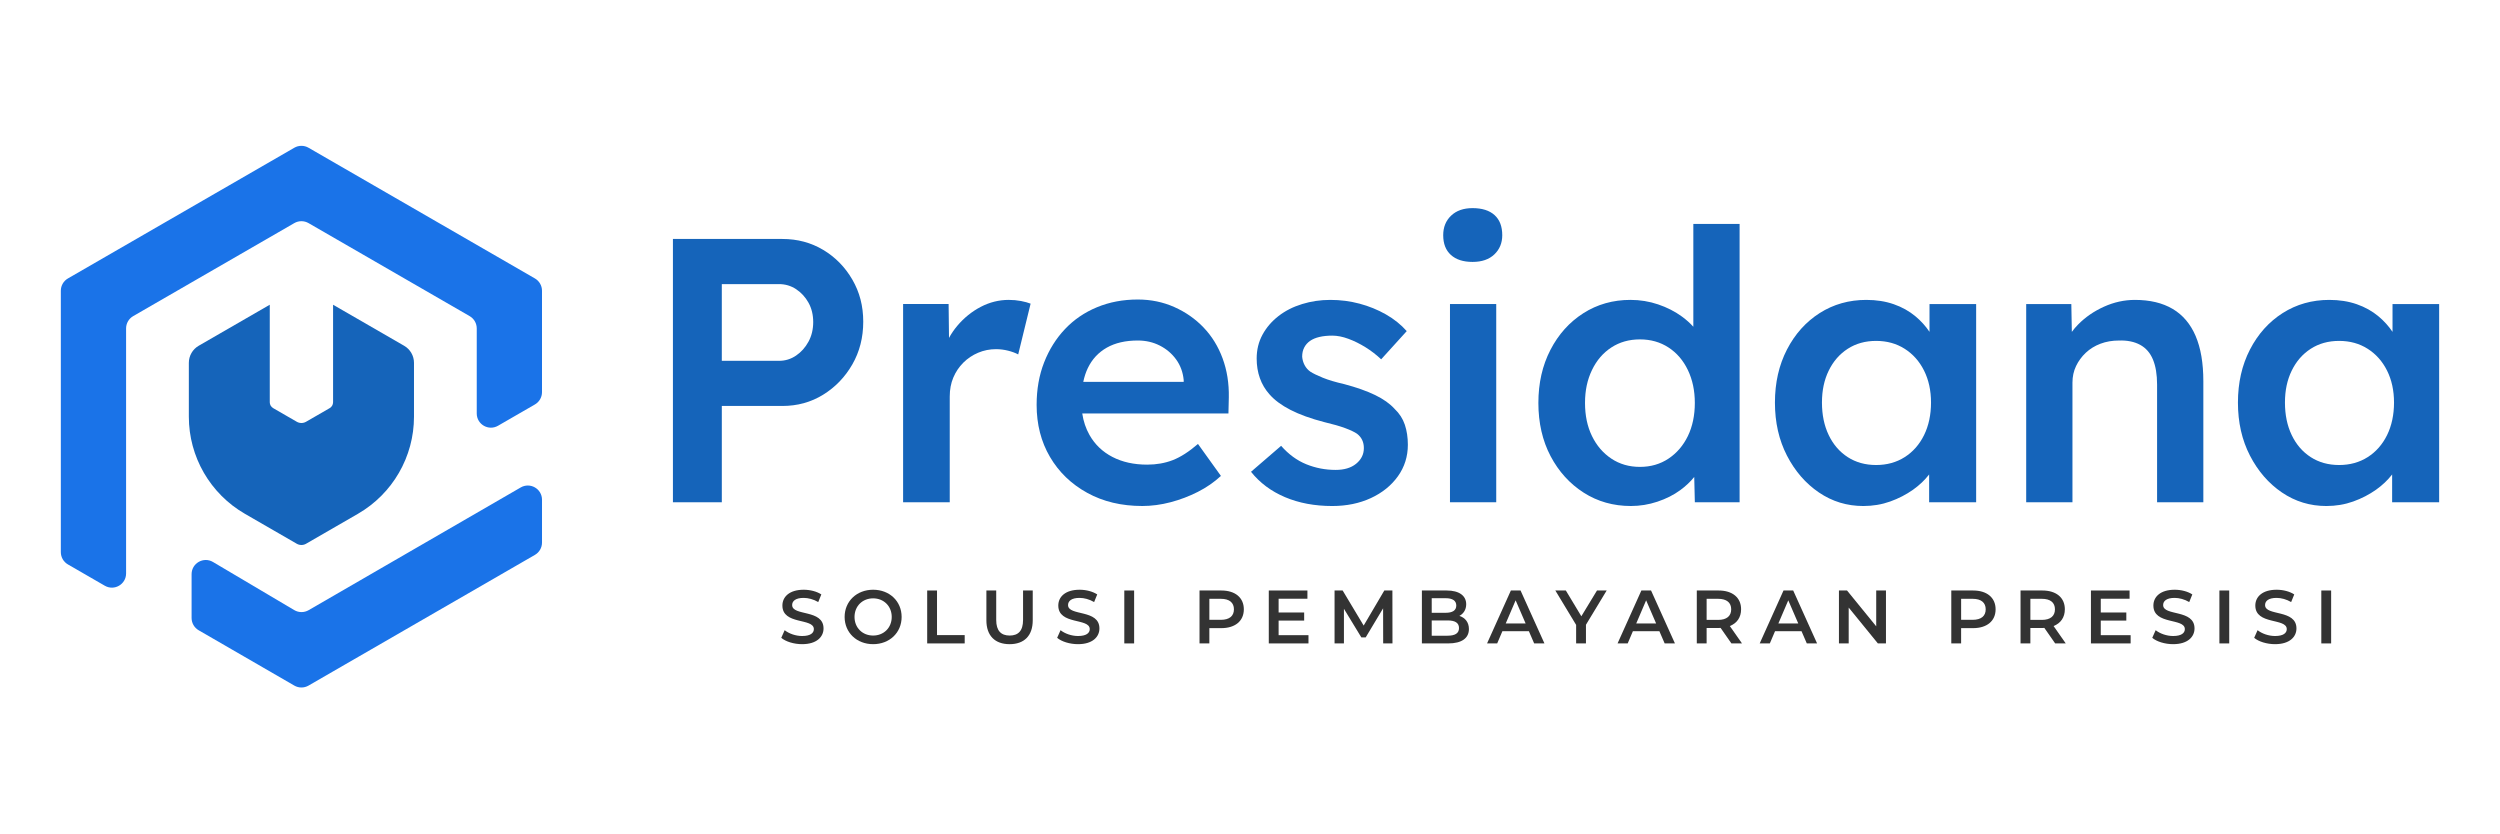
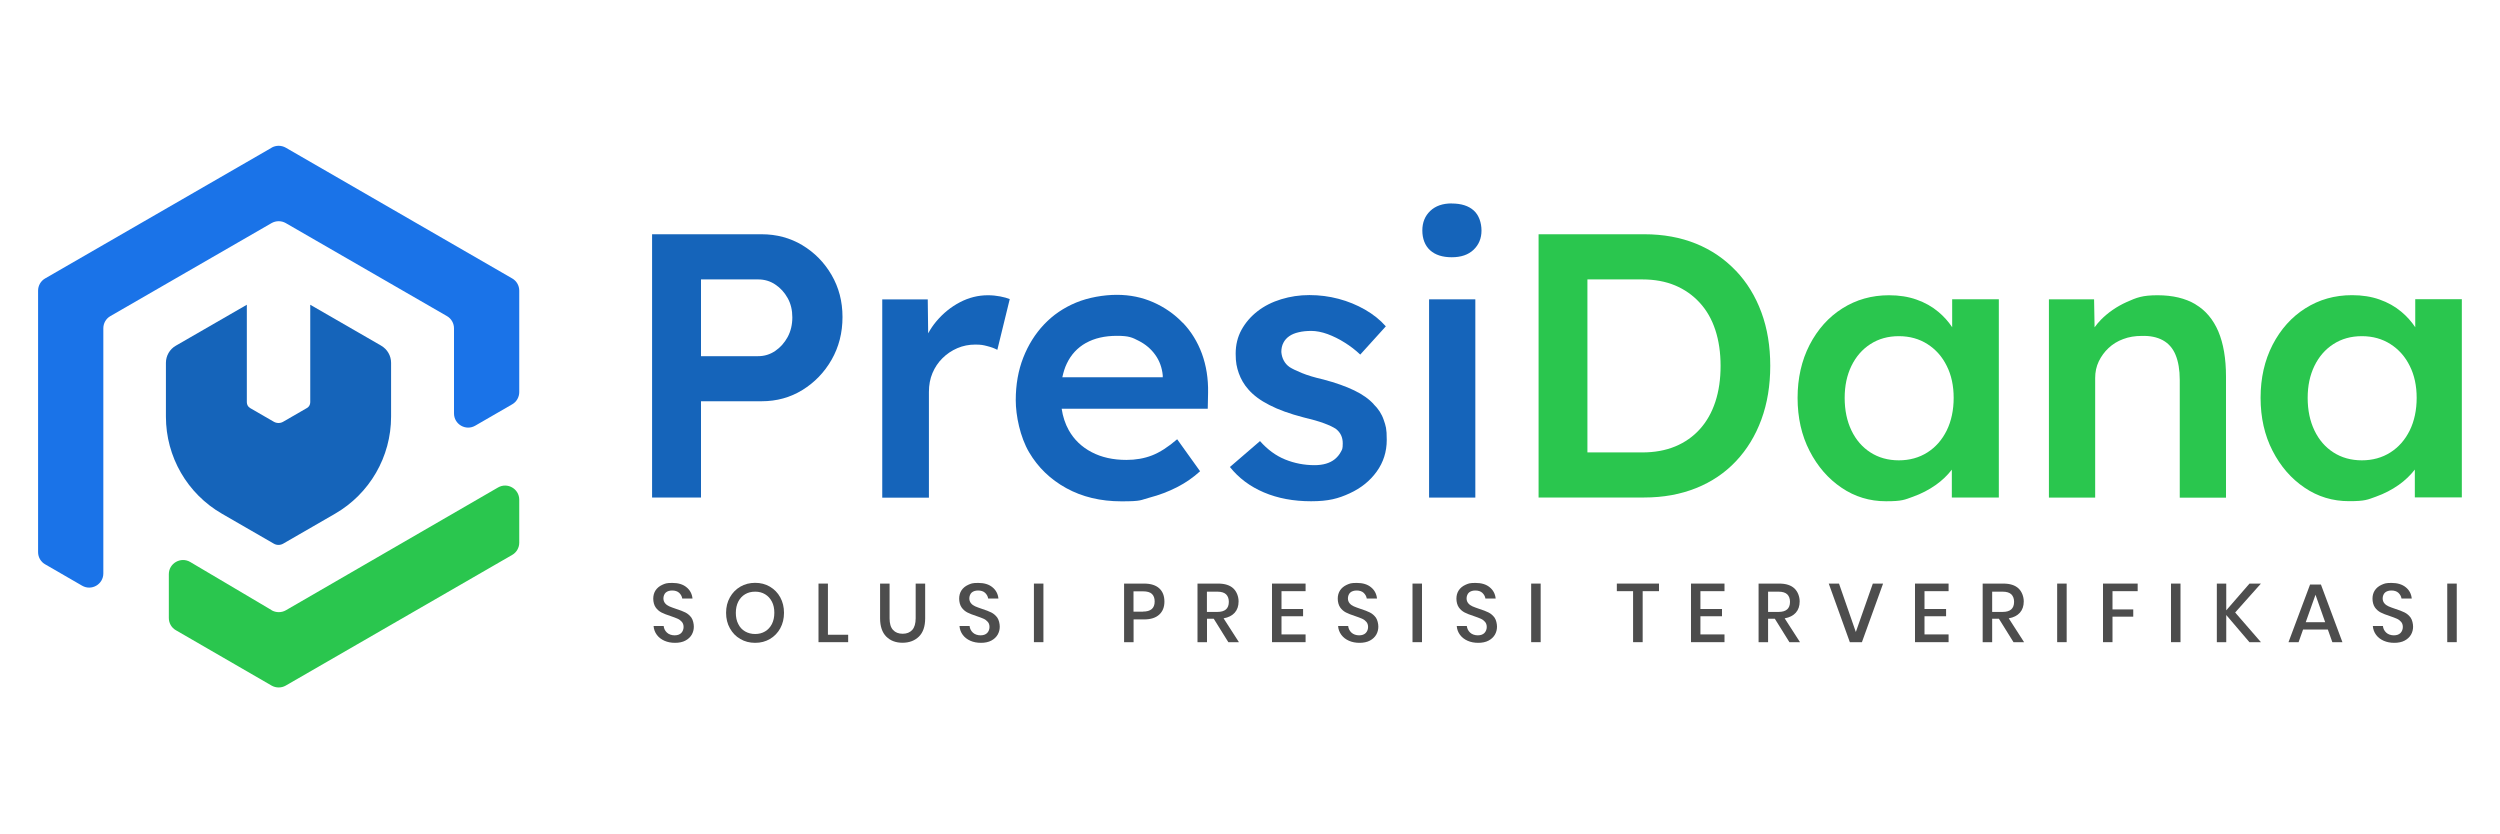
<svg xmlns="http://www.w3.org/2000/svg" id="Layer_1" version="1.1" viewBox="0 0 3000 1000">
  <defs>
    <style>
      .st0 {
-         fill: #1a73e8;
+         fill: #4d4d4d;
      }

      .st1 {
-         fill: #333;
+         fill: #1a73e8;
      }

      .st2 {
        fill: #1564ba;
      }
+ 
+       .st3 {
+         fill: #2ac64e;
+       }
    </style>
  </defs>
  <g>
-     <path class="st0" d="M353.13,732.14l-97.53-57.75c-11.35-6.72-25.69,1.46-25.69,14.65v52.55c0,6.08,3.24,11.69,8.5,14.73l114.79,66.39c5.27,3.05,11.76,3.05,17.03,0l271.67-156.85c5.27-3.04,8.51-8.66,8.51-14.74v-51.45c0-13.11-14.2-21.3-25.55-14.73l-254.53,147.28c-5.33,3.08-11.9,3.05-17.2-.09Z" />
-     <path class="st0" d="M353.19,177.28L81.51,334.13c-5.27,3.04-8.51,8.66-8.51,14.74v313.71c0,6.08,3.24,11.7,8.51,14.74l44.27,25.56c11.35,6.55,25.53-1.64,25.53-14.74v-294.05c0-6.08,3.24-11.7,8.51-14.74l193.37-111.64c5.27-3.04,11.76-3.04,17.02,0l193.37,111.64c5.27,3.04,8.51,8.66,8.51,14.74v102.08c0,13.1,14.18,21.29,25.53,14.74l44.27-25.56c5.27-3.04,8.51-8.66,8.51-14.74v-121.74c0-6.08-3.24-11.7-8.51-14.74l-271.68-156.85c-5.27-3.04-11.76-3.04-17.02,0Z" />
-     <path class="st2" d="M484.94,414.91l-85.25-49.22v117.04c0,2.89-1.55,5.57-4.05,7.01l-28.36,16.37c-3.45,1.99-7.7,1.99-11.15,0l-28.36-16.38c-2.51-1.45-4.05-4.12-4.05-7.01h0v-117.04l-85.26,49.22c-7.33,4.23-11.85,12.05-11.85,20.52v64.63c0,48.07,25.64,92.48,67.27,116.51l62.25,35.94c3.45,1.99,7.7,1.99,11.15,0l62.24-35.94c41.63-24.03,67.27-68.45,67.27-116.51v-64.63c0-8.47-4.52-16.29-11.85-20.52Z" />
+     <path class="st3" d="M325.8,732.1l-97.5-57.7c-11.3-6.7-25.7,1.5-25.7,14.6v52.6c0,6.1,3.2,11.7,8.5,14.7l114.8,66.4c5.3,3,11.8,3,17,0l271.7-156.8c5.3-3,8.5-8.7,8.5-14.7v-51.5c0-13.1-14.2-21.3-25.5-14.7l-254.5,147.3c-5.3,3.1-11.9,3-17.2,0Z" />
+     <path class="st1" d="M325.9,177.3L54.2,334.1c-5.3,3-8.5,8.7-8.5,14.7v313.7c0,6.1,3.2,11.7,8.5,14.7l44.3,25.6c11.3,6.6,25.5-1.6,25.5-14.7v-294.1c0-6.1,3.2-11.7,8.5-14.7l193.4-111.6c5.3-3,11.8-3,17,0l193.4,111.6c5.3,3,8.5,8.7,8.5,14.7v102.1c0,13.1,14.2,21.3,25.5,14.7l44.3-25.6c5.3-3,8.5-8.7,8.5-14.7v-121.7c0-6.1-3.2-11.7-8.5-14.7l-271.7-156.9c-5.3-3-11.8-3-17,0Z" />
+     <path class="st2" d="M457.6,414.9l-85.3-49.2v117c0,2.9-1.5,5.6-4.1,7l-28.4,16.4c-3.4,2-7.7,2-11.2,0l-28.4-16.4c-2.5-1.4-4-4.1-4-7h0v-117l-85.3,49.2c-7.3,4.2-11.8,12.1-11.8,20.5v64.6c0,48.1,25.6,92.5,67.3,116.5l62.2,35.9c3.4,2,7.7,2,11.2,0l62.2-35.9c41.6-24,67.3-68.4,67.3-116.5v-64.6c0-8.5-4.5-16.3-11.8-20.5Z" />
  </g>
  <g>
-     <path class="st2" d="M987.82,299.85c-14.6-8.72-30.92-13.09-48.97-13.09h-131.34v315.94h58.67v-115.54h72.67c18.05,0,34.37-4.51,48.97-13.54,14.59-9.03,26.25-21.14,34.98-36.33,8.72-15.19,13.09-32.27,13.09-51.23s-4.37-35.5-13.09-50.55c-8.73-15.04-20.39-26.93-34.98-35.66ZM970.21,409.97c-3.77,6.93-8.73,12.49-14.89,16.7-6.17,4.22-13.02,6.32-20.54,6.32h-68.61v-92.07h68.61c7.52,0,14.36,2.03,20.54,6.09,6.16,4.06,11.13,9.48,14.89,16.25,3.76,6.77,5.64,14.52,5.64,23.24s-1.88,16.55-5.64,23.47Z" />
-     <path class="st2" d="M1210.55,359.87c-11.74,0-22.95,2.79-33.63,8.35-10.68,5.57-20.08,13.17-28.21,22.79-3.84,4.56-7.13,9.39-9.9,14.49l-.48-40.67h-54.61v237.86h55.97v-126.83c0-8.42,1.42-16.02,4.29-22.79,2.86-6.77,6.84-12.71,11.96-17.83,5.11-5.11,11.06-9.1,17.83-11.96,6.77-2.86,13.91-4.29,21.44-4.29,4.81,0,9.63.61,14.44,1.81,4.81,1.21,8.87,2.71,12.19,4.51l14.89-60.93c-3.01-1.2-6.85-2.26-11.51-3.16-4.67-.9-9.56-1.35-14.67-1.35Z" />
-     <path class="st2" d="M1444.35,393.05c-9.93-10.38-21.66-18.58-35.2-24.6-13.54-6.02-28.14-9.03-43.78-9.03-17.76,0-34.08,3.09-48.97,9.25-14.89,6.17-27.69,14.89-38.37,26.18-10.68,11.28-19.03,24.6-25.05,39.94-6.02,15.35-9.03,32.35-9.03,51,0,23.47,5.34,44.31,16.02,62.51,10.68,18.21,25.57,32.57,44.68,43.1,19.1,10.54,41.14,15.8,66.12,15.8,11.13,0,22.41-1.51,33.85-4.51,11.43-3,22.34-7.14,32.72-12.41,10.38-5.26,19.63-11.66,27.76-19.18l-27.53-38.36c-10.83,9.33-20.92,15.8-30.24,19.41-9.33,3.61-19.56,5.42-30.69,5.42-15.95,0-29.87-3.08-41.75-9.25-11.89-6.16-21.07-14.97-27.53-26.4-4.35-7.69-7.23-16.27-8.66-25.73h175.43l.45-19.41c.3-16.85-2.19-32.42-7.45-46.71-5.27-14.29-12.86-26.63-22.79-37.01ZM1328.13,417.19c10.08-5.71,22.49-8.58,37.24-8.58,9.63,0,18.43,2.03,26.4,6.09,7.97,4.06,14.51,9.63,19.63,16.7,5.11,7.07,8.12,15.27,9.03,24.6v2.26h-120.51c1.27-6.04,3.06-11.55,5.42-16.47,5.11-10.68,12.71-18.88,22.79-24.6Z" />
-     <path class="st2" d="M1673.63,490.76c-5.72-6.32-13.54-11.88-23.47-16.7-9.93-4.81-22.27-9.17-37.01-13.09-10.54-2.41-19.11-4.96-25.73-7.67-6.62-2.71-11.59-5.11-14.89-7.22-3.01-2.1-5.34-4.74-7-7.9-1.66-3.16-2.64-6.54-2.93-10.15,0-4.21.82-7.9,2.48-11.06,1.65-3.16,3.98-5.79,7-7.9,3-2.1,6.77-3.68,11.28-4.74,4.51-1.05,9.63-1.58,15.35-1.58,6.02,0,12.48,1.28,19.41,3.84,6.92,2.56,13.77,5.95,20.54,10.15,6.77,4.22,13.01,9.03,18.73,14.44l30.69-33.85c-6.93-7.82-15.28-14.51-25.05-20.08-9.78-5.56-20.31-9.85-31.59-12.86-11.28-3-22.95-4.51-34.98-4.51s-23.02,1.66-33.85,4.96c-10.83,3.31-20.31,8.12-28.43,14.44-8.12,6.32-14.52,13.77-19.18,22.34-4.67,8.58-7,18.13-7,28.66,0,8.43,1.28,16.25,3.84,23.47,2.55,7.22,6.39,13.7,11.51,19.41,6.01,6.93,14.44,13.17,25.27,18.73,10.83,5.57,24.37,10.46,40.62,14.67,10.23,2.41,18.57,4.82,25.05,7.22,6.47,2.41,11.21,4.67,14.22,6.77,5.42,4.22,8.12,9.93,8.12,17.15,0,3.91-.83,7.45-2.48,10.61-1.66,3.16-3.99,5.95-7,8.35-3.01,2.41-6.54,4.22-10.61,5.42-4.06,1.21-8.65,1.81-13.77,1.81-12.34,0-24.08-2.26-35.2-6.77-11.14-4.51-21.21-11.88-30.24-22.12l-36.11,31.14c10.53,13.24,24.15,23.4,40.85,30.47,16.7,7.07,35.58,10.61,56.64,10.61,17.15,0,32.57-3.16,46.26-9.48,13.69-6.32,24.52-15.04,32.5-26.18,7.97-11.13,11.96-23.77,11.96-37.91,0-8.72-1.21-16.7-3.61-23.92-2.41-7.22-6.47-13.54-12.19-18.96Z" />
-     <rect class="st2" x="1739.97" y="364.84" width="55.51" height="237.86" />
-     <path class="st2" d="M1793.46,258.1c-6.17-5.56-14.97-8.35-26.4-8.35-10.83,0-19.41,3.01-25.73,9.03-6.32,6.02-9.48,13.84-9.48,23.47,0,10.23,3.08,18.13,9.25,23.7,6.16,5.57,14.82,8.35,25.95,8.35s19.86-3,26.18-9.03c6.32-6.02,9.48-13.69,9.48-23.02,0-10.53-3.09-18.58-9.25-24.15Z" />
-     <path class="st2" d="M2031.99,392.08c-3.87-4.29-8.38-8.33-13.54-12.12-8.43-6.16-17.98-11.06-28.66-14.67-10.68-3.61-21.74-5.42-33.17-5.42-21.07,0-39.94,5.35-56.64,16.02-16.7,10.68-29.87,25.35-39.49,44.01-9.63,18.66-14.44,39.87-14.44,63.64s4.89,45.36,14.67,63.87c9.77,18.5,23.02,33.1,39.72,43.78,16.7,10.68,35.58,16.02,56.64,16.02,10.83,0,21.44-1.74,31.82-5.19,10.38-3.46,19.48-8.05,27.31-13.77,6.66-4.86,12.28-10.17,16.87-15.92l.73,30.36h53.71v-333.99h-55.52v123.37ZM2025.45,523.26c-5.57,11.44-13.31,20.47-23.24,27.08-9.93,6.62-21.37,9.93-34.3,9.93s-24.37-3.31-34.3-9.93c-9.93-6.61-17.68-15.64-23.24-27.08-5.57-11.43-8.35-24.67-8.35-39.72s2.78-27.91,8.35-39.49c5.56-11.58,13.31-20.61,23.24-27.08,9.93-6.47,21.36-9.7,34.3-9.7s24.37,3.24,34.3,9.7c9.93,6.47,17.67,15.5,23.24,27.08,5.56,11.59,8.35,24.75,8.35,39.49s-2.79,28.29-8.35,39.72Z" />
-     <path class="st2" d="M2315.43,398.24c-4.6-6.85-10.17-13.02-16.7-18.5-7.52-6.32-16.25-11.21-26.18-14.67-9.93-3.46-20.92-5.19-32.95-5.19-20.76,0-39.42,5.27-55.97,15.8-16.55,10.54-29.64,25.13-39.27,43.78-9.63,18.66-14.44,39.87-14.44,63.64s4.81,44.99,14.44,63.64c9.63,18.66,22.41,33.4,38.36,44.23,15.95,10.83,33.7,16.25,53.26,16.25,11.43,0,22.19-1.81,32.27-5.42,10.08-3.61,19.25-8.35,27.53-14.22,7.51-5.33,13.9-11.41,19.18-18.23v33.35h56.42v-237.86h-55.97v33.4ZM2285.64,548.54c-9.93,6.32-21.37,9.48-34.3,9.48s-24.3-3.16-34.08-9.48c-9.78-6.32-17.38-15.12-22.79-26.4-5.42-11.28-8.12-24.29-8.12-39.04s2.71-27.23,8.12-38.36c5.42-11.13,13.01-19.86,22.79-26.18,9.77-6.32,21.14-9.48,34.08-9.48s24.37,3.16,34.3,9.48c9.93,6.32,17.67,15.05,23.24,26.18,5.56,11.14,8.35,23.92,8.35,38.36s-2.79,27.76-8.35,39.04c-5.57,11.28-13.31,20.08-23.24,26.4Z" />
-     <path class="st2" d="M2607.22,370.71c-12.19-7.22-27.31-10.83-45.36-10.83-12.64,0-24.98,2.71-37.01,8.12-12.04,5.42-22.42,12.57-31.14,21.44-2.8,2.84-5.3,5.79-7.5,8.83l-.62-33.43h-54.16v237.86h55.52v-143.53c0-7.22,1.42-13.84,4.29-19.86,2.86-6.02,6.77-11.35,11.73-16.02,4.97-4.66,10.83-8.27,17.6-10.83,6.77-2.55,14.22-3.84,22.34-3.84,9.93-.3,18.35,1.43,25.27,5.19,6.92,3.77,12.03,9.63,15.35,17.6,3.31,7.98,4.97,17.98,4.97,30.01v141.27h55.51v-145.33c0-21.66-3.09-39.72-9.25-54.16-6.17-14.44-15.35-25.27-27.53-32.5Z" />
-     <path class="st2" d="M2871.03,364.84v33.4c-4.6-6.85-10.17-13.02-16.7-18.5-7.52-6.32-16.25-11.21-26.18-14.67-9.93-3.46-20.92-5.19-32.95-5.19-20.76,0-39.42,5.27-55.97,15.8-16.55,10.54-29.64,25.13-39.27,43.78-9.63,18.66-14.44,39.87-14.44,63.64s4.81,44.99,14.44,63.64c9.63,18.66,22.41,33.4,38.36,44.23,15.95,10.83,33.7,16.25,53.26,16.25,11.43,0,22.19-1.81,32.27-5.42,10.08-3.61,19.25-8.35,27.53-14.22,7.51-5.33,13.9-11.41,19.18-18.23v33.35h56.42v-237.86h-55.97ZM2841.24,548.54c-9.93,6.32-21.37,9.48-34.3,9.48s-24.3-3.16-34.08-9.48c-9.78-6.32-17.38-15.12-22.79-26.4-5.42-11.28-8.12-24.29-8.12-39.04s2.71-27.23,8.12-38.36c5.42-11.13,13.01-19.86,22.79-26.18,9.77-6.32,21.14-9.48,34.08-9.48s24.37,3.16,34.3,9.48c9.93,6.32,17.67,15.05,23.24,26.18,5.56,11.14,8.35,23.92,8.35,38.36s-2.79,27.76-8.35,39.04c-5.57,11.28-13.31,20.08-23.24,26.4Z" />
-   </g>
-   <g>
-     <path class="st1" d="M950.58,726.1c0-4.81,3.99-8.62,13.79-8.62,5.53,0,11.79,1.63,17.51,4.99l3.72-9.16c-5.53-3.63-13.52-5.63-21.14-5.63-17.42,0-25.58,8.71-25.58,18.96,0,23.59,37.74,14.61,37.74,28.31,0,4.72-4.17,8.26-14.06,8.26-7.8,0-15.88-2.9-20.96-6.99l-4.08,9.16c5.26,4.54,15.15,7.62,25.04,7.62,17.42,0,25.68-8.71,25.68-18.87,0-23.32-37.65-14.52-37.65-28.03Z" />
-     <path class="st1" d="M1047.75,707.68c-19.69,0-34.2,13.88-34.2,32.66s14.52,32.66,34.2,32.66,34.2-13.79,34.2-32.66-14.52-32.66-34.2-32.66ZM1047.75,762.66c-12.79,0-22.32-9.35-22.32-22.32s9.53-22.32,22.32-22.32,22.32,9.34,22.32,22.32-9.53,22.32-22.32,22.32Z" />
-     <polygon class="st1" points="1124.42 708.59 1112.63 708.59 1112.63 772.1 1157.63 772.1 1157.63 762.12 1124.42 762.12 1124.42 708.59" />
-     <path class="st1" d="M1227.67,743.97c0,13.06-5.81,18.69-16.06,18.69s-16.15-5.63-16.15-18.69v-35.38h-11.79v35.84c0,18.51,10.43,28.58,27.85,28.58s27.76-10.07,27.76-28.58v-35.84h-11.61v35.38Z" />
-     <path class="st1" d="M1281.65,726.1c0-4.81,3.99-8.62,13.79-8.62,5.53,0,11.79,1.63,17.51,4.99l3.72-9.16c-5.53-3.63-13.52-5.63-21.14-5.63-17.42,0-25.58,8.71-25.58,18.96,0,23.59,37.74,14.61,37.74,28.31,0,4.72-4.17,8.26-14.06,8.26-7.8,0-15.88-2.9-20.96-6.99l-4.08,9.16c5.26,4.54,15.15,7.62,25.04,7.62,17.42,0,25.68-8.71,25.68-18.87,0-23.32-37.65-14.52-37.65-28.03Z" />
-     <rect class="st1" x="1349.16" y="708.59" width="11.79" height="63.51" />
-     <path class="st1" d="M1465.56,708.59h-26.13v63.51h11.79v-18.33h14.34c16.69,0,27.04-8.62,27.04-22.59s-10.34-22.59-27.04-22.59ZM1465.02,743.79h-13.79v-25.22h13.79c10.34,0,15.7,4.63,15.7,12.61s-5.35,12.61-15.7,12.61Z" />
-     <polygon class="st1" points="1534.33 744.7 1565 744.7 1565 734.99 1534.33 734.99 1534.33 718.48 1568.9 718.48 1568.9 708.59 1522.54 708.59 1522.54 772.1 1570.17 772.1 1570.17 762.21 1534.33 762.21 1534.33 744.7" />
-     <polygon class="st1" points="1661.17 708.59 1636.4 750.69 1611.18 708.59 1601.47 708.59 1601.47 772.1 1612.72 772.1 1612.72 730.55 1633.59 764.84 1638.85 764.84 1659.72 730 1659.81 772.1 1670.97 772.1 1670.88 708.59 1661.17 708.59" />
-     <path class="st1" d="M1751.27,739.07c4.9-2.63,8.17-7.44,8.17-13.97,0-10.07-8.17-16.51-23.41-16.51h-29.76v63.51h31.57c16.33,0,24.86-6.35,24.86-17.24,0-8.26-4.63-13.61-11.43-15.79ZM1718.06,717.84h16.69c8.17,0,12.79,2.9,12.79,8.8s-4.63,8.71-12.79,8.71h-16.69v-17.51ZM1737.11,762.85h-19.05v-18.33h19.05c8.89,0,13.7,2.81,13.7,9.16s-4.81,9.16-13.7,9.16Z" />
-     <path class="st1" d="M1813.05,708.59l-28.58,63.51h12.16l6.26-14.7h31.75l6.35,14.7h12.34l-28.67-63.51h-11.61ZM1806.88,748.15l11.88-27.76,11.98,27.76h-23.86Z" />
-     <polygon class="st1" points="1897.61 739.53 1879.01 708.59 1866.4 708.59 1891.35 749.87 1891.35 772.1 1903.15 772.1 1903.15 749.69 1928.01 708.59 1916.39 708.59 1897.61 739.53" />
-     <path class="st1" d="M1969.65,708.59l-28.58,63.51h12.16l6.26-14.7h31.75l6.35,14.7h12.34l-28.67-63.51h-11.61ZM1963.48,748.15l11.88-27.76,11.98,27.76h-23.86Z" />
-     <path class="st1" d="M2089.32,731.18c0-14.06-10.34-22.59-27.04-22.59h-26.13v63.51h11.79v-18.51h14.34c.82,0,1.63,0,2.45-.09l12.97,18.6h12.7l-14.61-20.87c8.62-3.36,13.52-10.43,13.52-20.05ZM2061.74,743.88h-13.79v-25.31h13.79c10.34,0,15.7,4.63,15.7,12.61s-5.35,12.7-15.7,12.7Z" />
-     <path class="st1" d="M2140.22,708.59l-28.58,63.51h12.16l6.26-14.7h31.75l6.35,14.7h12.34l-28.67-63.51h-11.61ZM2134.05,748.15l11.88-27.76,11.98,27.76h-23.86Z" />
-     <polygon class="st1" points="2251.46 751.59 2216.43 708.59 2206.73 708.59 2206.73 772.1 2218.43 772.1 2218.43 729.1 2253.45 772.1 2263.16 772.1 2263.16 708.59 2251.46 708.59 2251.46 751.59" />
-     <path class="st1" d="M2367.68,708.59h-26.13v63.51h11.79v-18.33h14.34c16.69,0,27.04-8.62,27.04-22.59s-10.34-22.59-27.04-22.59ZM2367.14,743.79h-13.79v-25.22h13.79c10.34,0,15.7,4.63,15.7,12.61s-5.35,12.61-15.7,12.61Z" />
-     <path class="st1" d="M2477.82,731.18c0-14.06-10.34-22.59-27.04-22.59h-26.13v63.51h11.79v-18.51h14.34c.82,0,1.63,0,2.45-.09l12.97,18.6h12.7l-14.61-20.87c8.62-3.36,13.52-10.43,13.52-20.05ZM2450.24,743.88h-13.79v-25.31h13.79c10.34,0,15.7,4.63,15.7,12.61s-5.35,12.7-15.7,12.7Z" />
-     <polygon class="st1" points="2520.92 744.7 2551.59 744.7 2551.59 734.99 2520.92 734.99 2520.92 718.48 2555.49 718.48 2555.49 708.59 2509.13 708.59 2509.13 772.1 2556.76 772.1 2556.76 762.21 2520.92 762.21 2520.92 744.7" />
-     <path class="st1" d="M2595.77,726.1c0-4.81,3.99-8.62,13.79-8.62,5.53,0,11.79,1.63,17.51,4.99l3.72-9.16c-5.53-3.63-13.52-5.63-21.14-5.63-17.42,0-25.58,8.71-25.58,18.96,0,23.59,37.74,14.61,37.74,28.31,0,4.72-4.17,8.26-14.06,8.26-7.8,0-15.88-2.9-20.96-6.99l-4.08,9.16c5.26,4.54,15.15,7.62,25.04,7.62,17.42,0,25.68-8.71,25.68-18.87,0-23.32-37.65-14.52-37.65-28.03Z" />
-     <rect class="st1" x="2663.28" y="708.59" width="11.79" height="63.51" />
-     <path class="st1" d="M2718.08,726.1c0-4.81,3.99-8.62,13.79-8.62,5.53,0,11.79,1.63,17.51,4.99l3.72-9.16c-5.53-3.63-13.52-5.63-21.14-5.63-17.42,0-25.58,8.71-25.58,18.96,0,23.59,37.74,14.61,37.74,28.31,0,4.72-4.17,8.26-14.06,8.26-7.8,0-15.88-2.9-20.96-6.99l-4.08,9.16c5.26,4.54,15.15,7.62,25.04,7.62,17.42,0,25.68-8.71,25.68-18.87,0-23.32-37.65-14.52-37.65-28.03Z" />
-     <rect class="st1" x="2785.58" y="708.59" width="11.79" height="63.51" />
+     <g>
+       <path class="st2" d="M962.8,294.2c-14.6-8.7-30.9-13.1-49-13.1h-131.3v315.9h58.7v-115.5h72.7c18.1,0,34.4-4.5,49-13.5,14.6-9,26.3-21.1,35-36.3,8.7-15.2,13.1-32.3,13.1-51.2s-4.4-35.5-13.1-50.5c-8.7-15-20.4-26.9-35-35.7ZM945.2,404.4c-3.8,6.9-8.7,12.5-14.9,16.7-6.2,4.2-13,6.3-20.5,6.3h-68.6v-92.1h68.6c7.5,0,14.4,2,20.5,6.1,6.2,4.1,11.1,9.5,14.9,16.3,3.8,6.8,5.6,14.5,5.6,23.2s-1.9,16.6-5.6,23.5Z" />
+       <path class="st2" d="M1185.5,354.3c-11.7,0-22.9,2.8-33.6,8.4-10.7,5.6-20.1,13.2-28.2,22.8-3.9,4.6-7.1,9.4-9.9,14.5l-.5-40.7h-54.6v237.9h56v-126.8c0-8.4,1.4-16,4.3-22.8,2.9-6.8,6.8-12.7,12-17.8,5.1-5.1,11.1-9.1,17.8-12,6.8-2.9,13.9-4.3,21.4-4.3s9.6.6,14.4,1.8c4.8,1.2,8.9,2.7,12.2,4.5l14.9-60.9c-3-1.2-6.8-2.3-11.5-3.2-4.7-.9-9.6-1.4-14.7-1.4Z" />
+       <path class="st2" d="M1419.3,387.4c-9.9-10.4-21.7-18.6-35.2-24.6-13.5-6-28.1-9-43.8-9s-34.1,3.1-49,9.3c-14.9,6.2-27.7,14.9-38.4,26.2-10.7,11.3-19,24.6-25,39.9-6,15.3-9,32.3-9,51s5.3,44.3,16,62.5c10.7,18.2,25.6,32.6,44.7,43.1,19.1,10.5,41.1,15.8,66.1,15.8s22.4-1.5,33.9-4.5c11.4-3,22.3-7.1,32.7-12.4,10.4-5.3,19.6-11.7,27.8-19.2l-27.5-38.4c-10.8,9.3-20.9,15.8-30.2,19.4-9.3,3.6-19.6,5.4-30.7,5.4-16,0-29.9-3.1-41.7-9.3-11.9-6.2-21.1-15-27.5-26.4-4.3-7.7-7.1-16.3-8.5-25.7h175.3l.4-19.4c.3-16.8-2.2-32.4-7.4-46.7-5.3-14.3-12.9-26.6-22.8-37ZM1303.1,411.6c10.1-5.7,22.5-8.6,37.2-8.6s18.4,2,26.4,6.1c8,4.1,14.5,9.6,19.6,16.7,5.1,7.1,8.1,15.3,9,24.6v2.3h-120.5c1.3-6,3-11.6,5.4-16.5,5.1-10.7,12.7-18.9,22.8-24.6Z" />
+       <path class="st2" d="M1648.6,485.2c-5.7-6.3-13.5-11.9-23.5-16.7-9.9-4.8-22.3-9.2-37-13.1-10.5-2.4-19.1-5-25.7-7.7-6.6-2.7-11.6-5.1-14.9-7.2-3-2.1-5.3-4.7-7-7.9-1.7-3.2-2.6-6.5-2.9-10.2,0-4.2.8-7.9,2.5-11.1,1.6-3.2,4-5.8,7-7.9,3-2.1,6.8-3.7,11.3-4.7,4.5-1.1,9.6-1.6,15.3-1.6s12.5,1.3,19.4,3.8c6.9,2.6,13.8,5.9,20.5,10.2,6.8,4.2,13,9,18.7,14.4l30.7-33.9c-6.9-7.8-15.3-14.5-25.1-20.1-9.8-5.6-20.3-9.9-31.6-12.9-11.3-3-22.9-4.5-35-4.5s-23,1.7-33.9,5c-10.8,3.3-20.3,8.1-28.4,14.4-8.1,6.3-14.5,13.8-19.2,22.3-4.7,8.6-7,18.1-7,28.7s1.3,16.2,3.8,23.5c2.6,7.2,6.4,13.7,11.5,19.4,6,6.9,14.4,13.2,25.3,18.7,10.8,5.6,24.4,10.5,40.6,14.7,10.2,2.4,18.6,4.8,25,7.2,6.5,2.4,11.2,4.7,14.2,6.8,5.4,4.2,8.1,9.9,8.1,17.2s-.8,7.4-2.5,10.6c-1.7,3.2-4,5.9-7,8.4-3,2.4-6.5,4.2-10.6,5.4-4.1,1.2-8.7,1.8-13.8,1.8-12.3,0-24.1-2.3-35.2-6.8-11.1-4.5-21.2-11.9-30.2-22.1l-36.1,31.1c10.5,13.2,24.1,23.4,40.8,30.5,16.7,7.1,35.6,10.6,56.6,10.6s32.6-3.2,46.3-9.5,24.5-15,32.5-26.2c8-11.1,12-23.8,12-37.9s-1.2-16.7-3.6-23.9c-2.4-7.2-6.5-13.5-12.2-19Z" />
+       <rect class="st2" x="1714.9" y="359.2" width="55.5" height="237.9" />
+       <path class="st2" d="M1742,244.1c-10.8,0-19.4,3-25.7,9-6.3,6-9.5,13.8-9.5,23.5s3.1,18.1,9.3,23.7c6.2,5.6,14.8,8.4,26,8.4s19.9-3,26.2-9c6.3-6,9.5-13.7,9.5-23s-3.1-18.6-9.3-24.1c-6.2-5.6-15-8.4-26.4-8.4Z" />
+       <path class="st3" d="M2083,324.9c-13.4-14.1-29.3-25-47.8-32.5-18.5-7.5-39.2-11.3-62.1-11.3h-126.8v315.9h126.8c22.9,0,43.6-3.8,62.3-11.3,18.7-7.5,34.6-18.3,47.8-32.3,13.2-14,23.4-30.7,30.5-50.1,7.1-19.4,10.6-40.8,10.6-64.3s-3.5-44.8-10.6-64.1c-7.1-19.3-17.3-36-30.7-50.1ZM2058.4,482.2c-4.2,12.8-10.4,23.7-18.5,32.7-8.1,9-18,16-29.6,20.8-11.6,4.8-24.8,7.2-39.5,7.2h-65.9v-207.6h65.9c14.7,0,27.8,2.4,39.3,7.2,11.4,4.8,21.3,11.7,29.6,20.8,8.3,9,14.5,19.9,18.7,32.7,4.2,12.8,6.3,27.2,6.3,43.1s-2.1,30.3-6.3,43.1Z" />
+       <path class="st3" d="M2342.7,392.8c-4.6-6.9-10.1-13.1-16.7-18.6-7.5-6.3-16.2-11.2-26.2-14.7-9.9-3.5-20.9-5.2-33-5.2-20.8,0-39.4,5.3-56,15.8-16.6,10.5-29.6,25.1-39.3,43.8-9.6,18.7-14.4,39.9-14.4,63.6s4.8,45,14.4,63.6c9.6,18.7,22.4,33.4,38.4,44.2,15.9,10.8,33.7,16.2,53.3,16.2s22.2-1.8,32.3-5.4c10.1-3.6,19.3-8.4,27.5-14.2,7.5-5.3,13.9-11.5,19.2-18.3v33.4h56.4v-237.9h-56v33.5ZM2312.9,542.9c-9.9,6.3-21.4,9.5-34.3,9.5s-24.3-3.2-34.1-9.5c-9.8-6.3-17.4-15.1-22.8-26.4s-8.1-24.3-8.1-39,2.7-27.2,8.1-38.4c5.4-11.1,13-19.9,22.8-26.2,9.8-6.3,21.1-9.5,34.1-9.5s24.4,3.2,34.3,9.5c9.9,6.3,17.7,15,23.2,26.2,5.6,11.1,8.3,23.9,8.3,38.4s-2.8,27.8-8.3,39c-5.6,11.3-13.3,20.1-23.2,26.4Z" />
+       <path class="st3" d="M2634.5,365.1c-12.2-7.2-27.3-10.8-45.4-10.8s-25,2.7-37,8.1c-12,5.4-22.4,12.6-31.1,21.4-2.8,2.9-5.3,5.9-7.5,9l-.6-33.6h-54.2v237.9h55.5v-143.5c0-7.2,1.4-13.8,4.3-19.9,2.9-6,6.8-11.4,11.7-16,5-4.7,10.8-8.3,17.6-10.8,6.8-2.6,14.2-3.8,22.3-3.8,9.9-.3,18.3,1.4,25.3,5.2,6.9,3.8,12,9.6,15.3,17.6,3.3,8,5,18,5,30v141.3h55.5v-145.3c0-21.7-3.1-39.7-9.2-54.2-6.2-14.4-15.3-25.3-27.5-32.5Z" />
+       <path class="st3" d="M2898.3,359.2v33.5c-4.6-6.9-10.1-13.1-16.7-18.6-7.5-6.3-16.2-11.2-26.2-14.7-9.9-3.5-20.9-5.2-33-5.2-20.8,0-39.4,5.3-56,15.8-16.6,10.5-29.6,25.1-39.3,43.8-9.6,18.7-14.4,39.9-14.4,63.6s4.8,45,14.4,63.6c9.6,18.7,22.4,33.4,38.4,44.2,15.9,10.8,33.7,16.2,53.3,16.2s22.2-1.8,32.3-5.4c10.1-3.6,19.3-8.4,27.5-14.2,7.5-5.3,13.9-11.5,19.2-18.3v33.4h56.4v-237.9h-56ZM2868.5,542.9c-9.9,6.3-21.4,9.5-34.3,9.5s-24.3-3.2-34.1-9.5c-9.8-6.3-17.4-15.1-22.8-26.4s-8.1-24.3-8.1-39,2.7-27.2,8.1-38.4c5.4-11.1,13-19.9,22.8-26.2,9.8-6.3,21.1-9.5,34.1-9.5s24.4,3.2,34.3,9.5,17.7,15,23.2,26.2c5.6,11.1,8.3,23.9,8.3,38.4s-2.8,27.8-8.3,39c-5.6,11.3-13.3,20.1-23.2,26.4Z" />
+     </g>
+     <g>
+       <path class="st0" d="M822.3,734.9c-2.8-1.4-6.5-2.8-10.9-4.2-3.5-1.2-6.3-2.2-8.3-3.1-2-.9-3.7-2.1-5-3.7s-2-3.5-2-5.9,1-5.4,2.9-7,4.5-2.4,7.7-2.4,6.3.9,8.3,2.8c2,1.9,3.3,4.2,3.7,6.8h12.3c-.6-5.6-3-10.1-7.2-13.5-4.2-3.5-9.9-5.2-17.1-5.2s-8.5.8-12,2.3c-3.5,1.6-6.1,3.8-8,6.6-1.9,2.9-2.8,6.2-2.8,10s1,7.8,2.9,10.5c1.9,2.7,4.3,4.7,7,6.1,2.8,1.4,6.3,2.8,10.7,4.2,3.6,1.2,6.4,2.3,8.5,3.2,2.1.9,3.8,2.2,5.2,3.8,1.4,1.6,2.1,3.7,2.1,6.2s-.9,5.3-2.8,7.2-4.6,2.8-8,2.8-6.9-1.1-9.2-3.3c-2.3-2.2-3.6-4.8-3.9-7.9h-12.1c.3,4,1.6,7.5,3.9,10.6,2.3,3.1,5.3,5.4,9.1,7.1,3.8,1.7,8.1,2.5,12.8,2.5s9.1-.9,12.4-2.7c3.4-1.8,5.9-4.2,7.6-7.1,1.7-3,2.5-6.2,2.5-9.6s-1-8-2.9-10.8c-2-2.7-4.4-4.8-7.2-6.2Z" />
+       <path class="st0" d="M923.9,704c-5.3-3.1-11.2-4.6-17.7-4.6s-12.5,1.5-17.8,4.6c-5.3,3.1-9.4,7.3-12.5,12.8-3.1,5.5-4.6,11.7-4.6,18.6s1.5,13.1,4.6,18.6c3.1,5.5,7.2,9.8,12.5,12.8,5.3,3.1,11.2,4.6,17.8,4.6s12.4-1.5,17.7-4.6c5.3-3.1,9.4-7.4,12.4-12.8,3-5.5,4.5-11.7,4.5-18.6s-1.5-13.1-4.5-18.6c-3-5.5-7.2-9.7-12.4-12.8ZM926.3,748.8c-2,3.9-4.7,6.8-8.2,8.9s-7.5,3.1-11.9,3.1-8.5-1-12.1-3.1-6.3-5-8.2-8.9c-2-3.8-2.9-8.3-2.9-13.4s1-9.6,2.9-13.4c2-3.9,4.7-6.8,8.2-8.9,3.5-2.1,7.5-3.1,12.1-3.1s8.4,1,11.9,3.1c3.5,2.1,6.2,5,8.2,8.9,2,3.8,2.9,8.3,2.9,13.4s-1,9.6-2.9,13.4Z" />
+       <polygon class="st0" points="993.5 700.3 982.2 700.3 982.2 770.6 1017.8 770.6 1017.8 761.7 993.5 761.7 993.5 700.3" />
+       <path class="st0" d="M1098.8,742c0,6.2-1.4,10.9-4.1,13.9-2.8,3.1-6.6,4.6-11.5,4.6s-8.8-1.5-11.6-4.6c-2.8-3.1-4.1-7.7-4.1-13.9v-41.7h-11.4v41.7c0,9.6,2.5,16.9,7.4,21.9,4.9,4.9,11.4,7.4,19.5,7.4s14.7-2.5,19.7-7.4c5-4.9,7.5-12.2,7.5-21.9v-41.7h-11.4v41.7Z" />
+       <path class="st0" d="M1189.4,734.9c-2.8-1.4-6.5-2.8-10.9-4.2-3.5-1.2-6.3-2.2-8.3-3.1-2-.9-3.7-2.1-5-3.7s-2-3.5-2-5.9,1-5.4,2.9-7,4.5-2.4,7.7-2.4,6.3.9,8.3,2.8c2,1.9,3.3,4.2,3.7,6.8h12.3c-.6-5.6-3-10.1-7.2-13.5-4.2-3.5-9.9-5.2-17.1-5.2s-8.5.8-12,2.3c-3.5,1.6-6.1,3.8-8,6.6-1.9,2.9-2.8,6.2-2.8,10s1,7.8,2.9,10.5c1.9,2.7,4.3,4.7,7,6.1,2.8,1.4,6.3,2.8,10.7,4.2,3.6,1.2,6.4,2.3,8.5,3.2,2.1.9,3.8,2.2,5.2,3.8,1.4,1.6,2.1,3.7,2.1,6.2s-.9,5.3-2.8,7.2-4.6,2.8-8,2.8-6.9-1.1-9.2-3.3c-2.3-2.2-3.6-4.8-3.9-7.9h-12.1c.3,4,1.6,7.5,3.9,10.6,2.3,3.1,5.3,5.4,9.1,7.1,3.8,1.7,8.1,2.5,12.8,2.5s9.1-.9,12.4-2.7c3.4-1.8,5.9-4.2,7.6-7.1,1.7-3,2.5-6.2,2.5-9.6s-1-8-2.9-10.8c-2-2.7-4.4-4.8-7.2-6.2Z" />
+       <rect class="st0" x="1240.7" y="700.3" width="11.4" height="70.3" />
+       <path class="st0" d="M1372.8,700.3h-23.9v70.3h11.4v-27.3h12.6c7.9,0,13.9-1.9,18.1-5.7,4.2-3.8,6.3-9,6.3-15.7s-2-12-6.1-15.8c-4.1-3.8-10.2-5.8-18.3-5.8ZM1371.6,734h-11.4v-24.4h11.4c4.9,0,8.5,1,10.7,3.1,2.2,2.1,3.3,5.1,3.3,9.1,0,8.1-4.7,12.1-14,12.1Z" />
+       <path class="st0" d="M1481.7,735.2c3.1-3.5,4.6-8,4.6-13.5s-2.1-11.6-6.2-15.5c-4.1-3.9-10.2-5.9-18.3-5.9h-24.8v70.3h11.4v-28.1h8.1l17.5,28.1h12.7l-18.4-28.6c5.8-1,10.3-3.3,13.4-6.8ZM1448.3,734.4v-24.4h12.6c4.7,0,8.2,1.1,10.4,3.2,2.2,2.2,3.3,5.2,3.3,9,0,8.1-4.6,12.1-13.7,12.1h-12.6Z" />
+       <polygon class="st0" points="1526.4 770.6 1566.7 770.6 1566.7 761.3 1537.8 761.3 1537.8 739.5 1563.7 739.5 1563.7 730.8 1537.8 730.8 1537.8 709.4 1566.7 709.4 1566.7 700.3 1526.4 700.3 1526.4 770.6" />
+       <path class="st0" d="M1643.7,734.9c-2.8-1.4-6.5-2.8-10.9-4.2-3.5-1.2-6.3-2.2-8.3-3.1-2-.9-3.7-2.1-5-3.7s-2-3.5-2-5.9,1-5.4,2.9-7,4.5-2.4,7.7-2.4,6.3.9,8.3,2.8c2,1.9,3.3,4.2,3.7,6.8h12.3c-.6-5.6-3-10.1-7.2-13.5-4.2-3.5-9.9-5.2-17.1-5.2s-8.5.8-12,2.3c-3.5,1.6-6.1,3.8-8,6.6-1.9,2.9-2.8,6.2-2.8,10s1,7.8,2.9,10.5c1.9,2.7,4.3,4.7,7,6.1,2.8,1.4,6.3,2.8,10.7,4.2,3.6,1.2,6.4,2.3,8.5,3.2,2.1.9,3.8,2.2,5.2,3.8,1.4,1.6,2.1,3.7,2.1,6.2s-.9,5.3-2.8,7.2c-1.9,1.9-4.6,2.8-8,2.8s-6.9-1.1-9.2-3.3c-2.3-2.2-3.6-4.8-3.9-7.9h-12.1c.3,4,1.6,7.5,3.9,10.6,2.3,3.1,5.3,5.4,9.1,7.1,3.8,1.7,8.1,2.5,12.8,2.5s9.1-.9,12.4-2.7c3.4-1.8,5.9-4.2,7.6-7.1,1.7-3,2.5-6.2,2.5-9.6s-1-8-2.9-10.8c-2-2.7-4.4-4.8-7.2-6.2Z" />
+       <rect class="st0" x="1695" y="700.3" width="11.4" height="70.3" />
+       <path class="st0" d="M1786.1,734.9c-2.8-1.4-6.5-2.8-10.9-4.2-3.5-1.2-6.3-2.2-8.3-3.1-2-.9-3.7-2.1-5-3.7s-2-3.5-2-5.9,1-5.4,2.9-7c1.9-1.6,4.5-2.4,7.7-2.4s6.3.9,8.3,2.8c2,1.9,3.3,4.2,3.7,6.8h12.3c-.6-5.6-3-10.1-7.2-13.5-4.2-3.5-9.9-5.2-17.1-5.2s-8.5.8-12,2.3c-3.5,1.6-6.1,3.8-8,6.6-1.9,2.9-2.8,6.2-2.8,10s1,7.8,2.9,10.5c1.9,2.7,4.3,4.7,7,6.1,2.8,1.4,6.3,2.8,10.7,4.2,3.6,1.2,6.4,2.3,8.5,3.2,2.1.9,3.8,2.2,5.2,3.8,1.4,1.6,2.1,3.7,2.1,6.2s-.9,5.3-2.8,7.2c-1.9,1.9-4.6,2.8-8,2.8s-6.9-1.1-9.2-3.3c-2.3-2.2-3.6-4.8-3.9-7.9h-12.1c.3,4,1.6,7.5,3.9,10.6,2.3,3.1,5.3,5.4,9.1,7.1,3.8,1.7,8.1,2.5,12.8,2.5s9.1-.9,12.4-2.7c3.4-1.8,5.9-4.2,7.6-7.1,1.7-3,2.5-6.2,2.5-9.6s-1-8-2.9-10.8c-2-2.7-4.4-4.8-7.2-6.2Z" />
+       <rect class="st0" x="1837.4" y="700.3" width="11.4" height="70.3" />
+       <polygon class="st0" points="1940.2 709.4 1959.7 709.4 1959.7 770.6 1971.2 770.6 1971.2 709.4 1990.8 709.4 1990.8 700.3 1940.2 700.3 1940.2 709.4" />
+       <polygon class="st0" points="2029.2 770.6 2069.4 770.6 2069.4 761.3 2040.5 761.3 2040.5 739.5 2066.4 739.5 2066.4 730.8 2040.5 730.8 2040.5 709.4 2069.4 709.4 2069.4 700.3 2029.2 700.3 2029.2 770.6" />
+       <path class="st0" d="M2155,735.2c3.1-3.5,4.6-8,4.6-13.5s-2.1-11.6-6.2-15.5c-4.1-3.9-10.2-5.9-18.3-5.9h-24.8v70.3h11.4v-28.1h8.1l17.5,28.1h12.7l-18.4-28.6c5.8-1,10.3-3.3,13.4-6.8ZM2121.7,734.4v-24.4h12.6c4.7,0,8.2,1.1,10.4,3.2,2.2,2.2,3.3,5.2,3.3,9,0,8.1-4.6,12.1-13.7,12.1h-12.6Z" />
+       <polygon class="st0" points="2227 758.4 2206.8 700.3 2194.5 700.3 2219.8 770.6 2234.3 770.6 2259.7 700.3 2247.4 700.3 2227 758.4" />
+       <polygon class="st0" points="2298 770.6 2338.3 770.6 2338.3 761.3 2309.4 761.3 2309.4 739.5 2335.3 739.5 2335.3 730.8 2309.4 730.8 2309.4 709.4 2338.3 709.4 2338.3 700.3 2298 700.3 2298 770.6" />
+       <path class="st0" d="M2423.9,735.2c3.1-3.5,4.6-8,4.6-13.5s-2.1-11.6-6.2-15.5c-4.1-3.9-10.2-5.9-18.3-5.9h-24.8v70.3h11.4v-28.1h8.1l17.5,28.1h12.7l-18.4-28.6c5.8-1,10.3-3.3,13.4-6.8ZM2390.6,734.4v-24.4h12.6c4.7,0,8.2,1.1,10.4,3.2,2.2,2.2,3.3,5.2,3.3,9,0,8.1-4.6,12.1-13.7,12.1h-12.6Z" />
+       <rect class="st0" x="2468.6" y="700.3" width="11.4" height="70.3" />
+       <polygon class="st0" points="2523.6 770.6 2535 770.6 2535 740 2559.9 740 2559.9 731.3 2535 731.3 2535 709.4 2565.2 709.4 2565.2 700.3 2523.6 700.3 2523.6 770.6" />
+       <rect class="st0" x="2605.2" y="700.3" width="11.4" height="70.3" />
+       <polygon class="st0" points="2699.4 700.3 2671.5 732.4 2671.5 700.3 2660.2 700.3 2660.2 770.6 2671.5 770.6 2671.5 738 2699.3 770.6 2713.1 770.6 2682.2 735 2713.1 700.3 2699.4 700.3" />
+       <path class="st0" d="M2772.1,701.4l-25.9,69.2h12.1l5.4-15.2h29.7l5.4,15.2h12.1l-25.8-69.2h-13ZM2766.9,746.6l11.7-32.9,11.6,32.9h-23.3Z" />
+       <path class="st0" d="M2885.4,734.9c-2.8-1.4-6.5-2.8-10.9-4.2-3.5-1.2-6.3-2.2-8.3-3.1-2-.9-3.7-2.1-5-3.7s-2-3.5-2-5.9,1-5.4,2.9-7,4.5-2.4,7.7-2.4,6.3.9,8.3,2.8c2,1.9,3.3,4.2,3.7,6.8h12.3c-.6-5.6-3-10.1-7.2-13.5s-9.9-5.2-17.1-5.2-8.5.8-12,2.3c-3.5,1.6-6.1,3.8-8,6.6-1.9,2.9-2.8,6.2-2.8,10s1,7.8,2.9,10.5c1.9,2.7,4.3,4.7,7,6.1,2.8,1.4,6.3,2.8,10.7,4.2,3.6,1.2,6.4,2.3,8.5,3.2,2.1.9,3.8,2.2,5.2,3.8,1.4,1.6,2.1,3.7,2.1,6.2s-.9,5.3-2.8,7.2c-1.9,1.9-4.6,2.8-8,2.8s-6.9-1.1-9.2-3.3c-2.3-2.2-3.6-4.8-3.9-7.9h-12.1c.3,4,1.6,7.5,3.9,10.6,2.3,3.1,5.3,5.4,9.1,7.1,3.8,1.7,8.1,2.5,12.8,2.5s9.1-.9,12.4-2.7c3.4-1.8,5.9-4.2,7.6-7.1,1.7-3,2.5-6.2,2.5-9.6s-1-8-2.9-10.8c-2-2.7-4.4-4.8-7.2-6.2Z" />
+       <rect class="st0" x="2936.7" y="700.3" width="11.4" height="70.3" />
+     </g>
  </g>
</svg>
